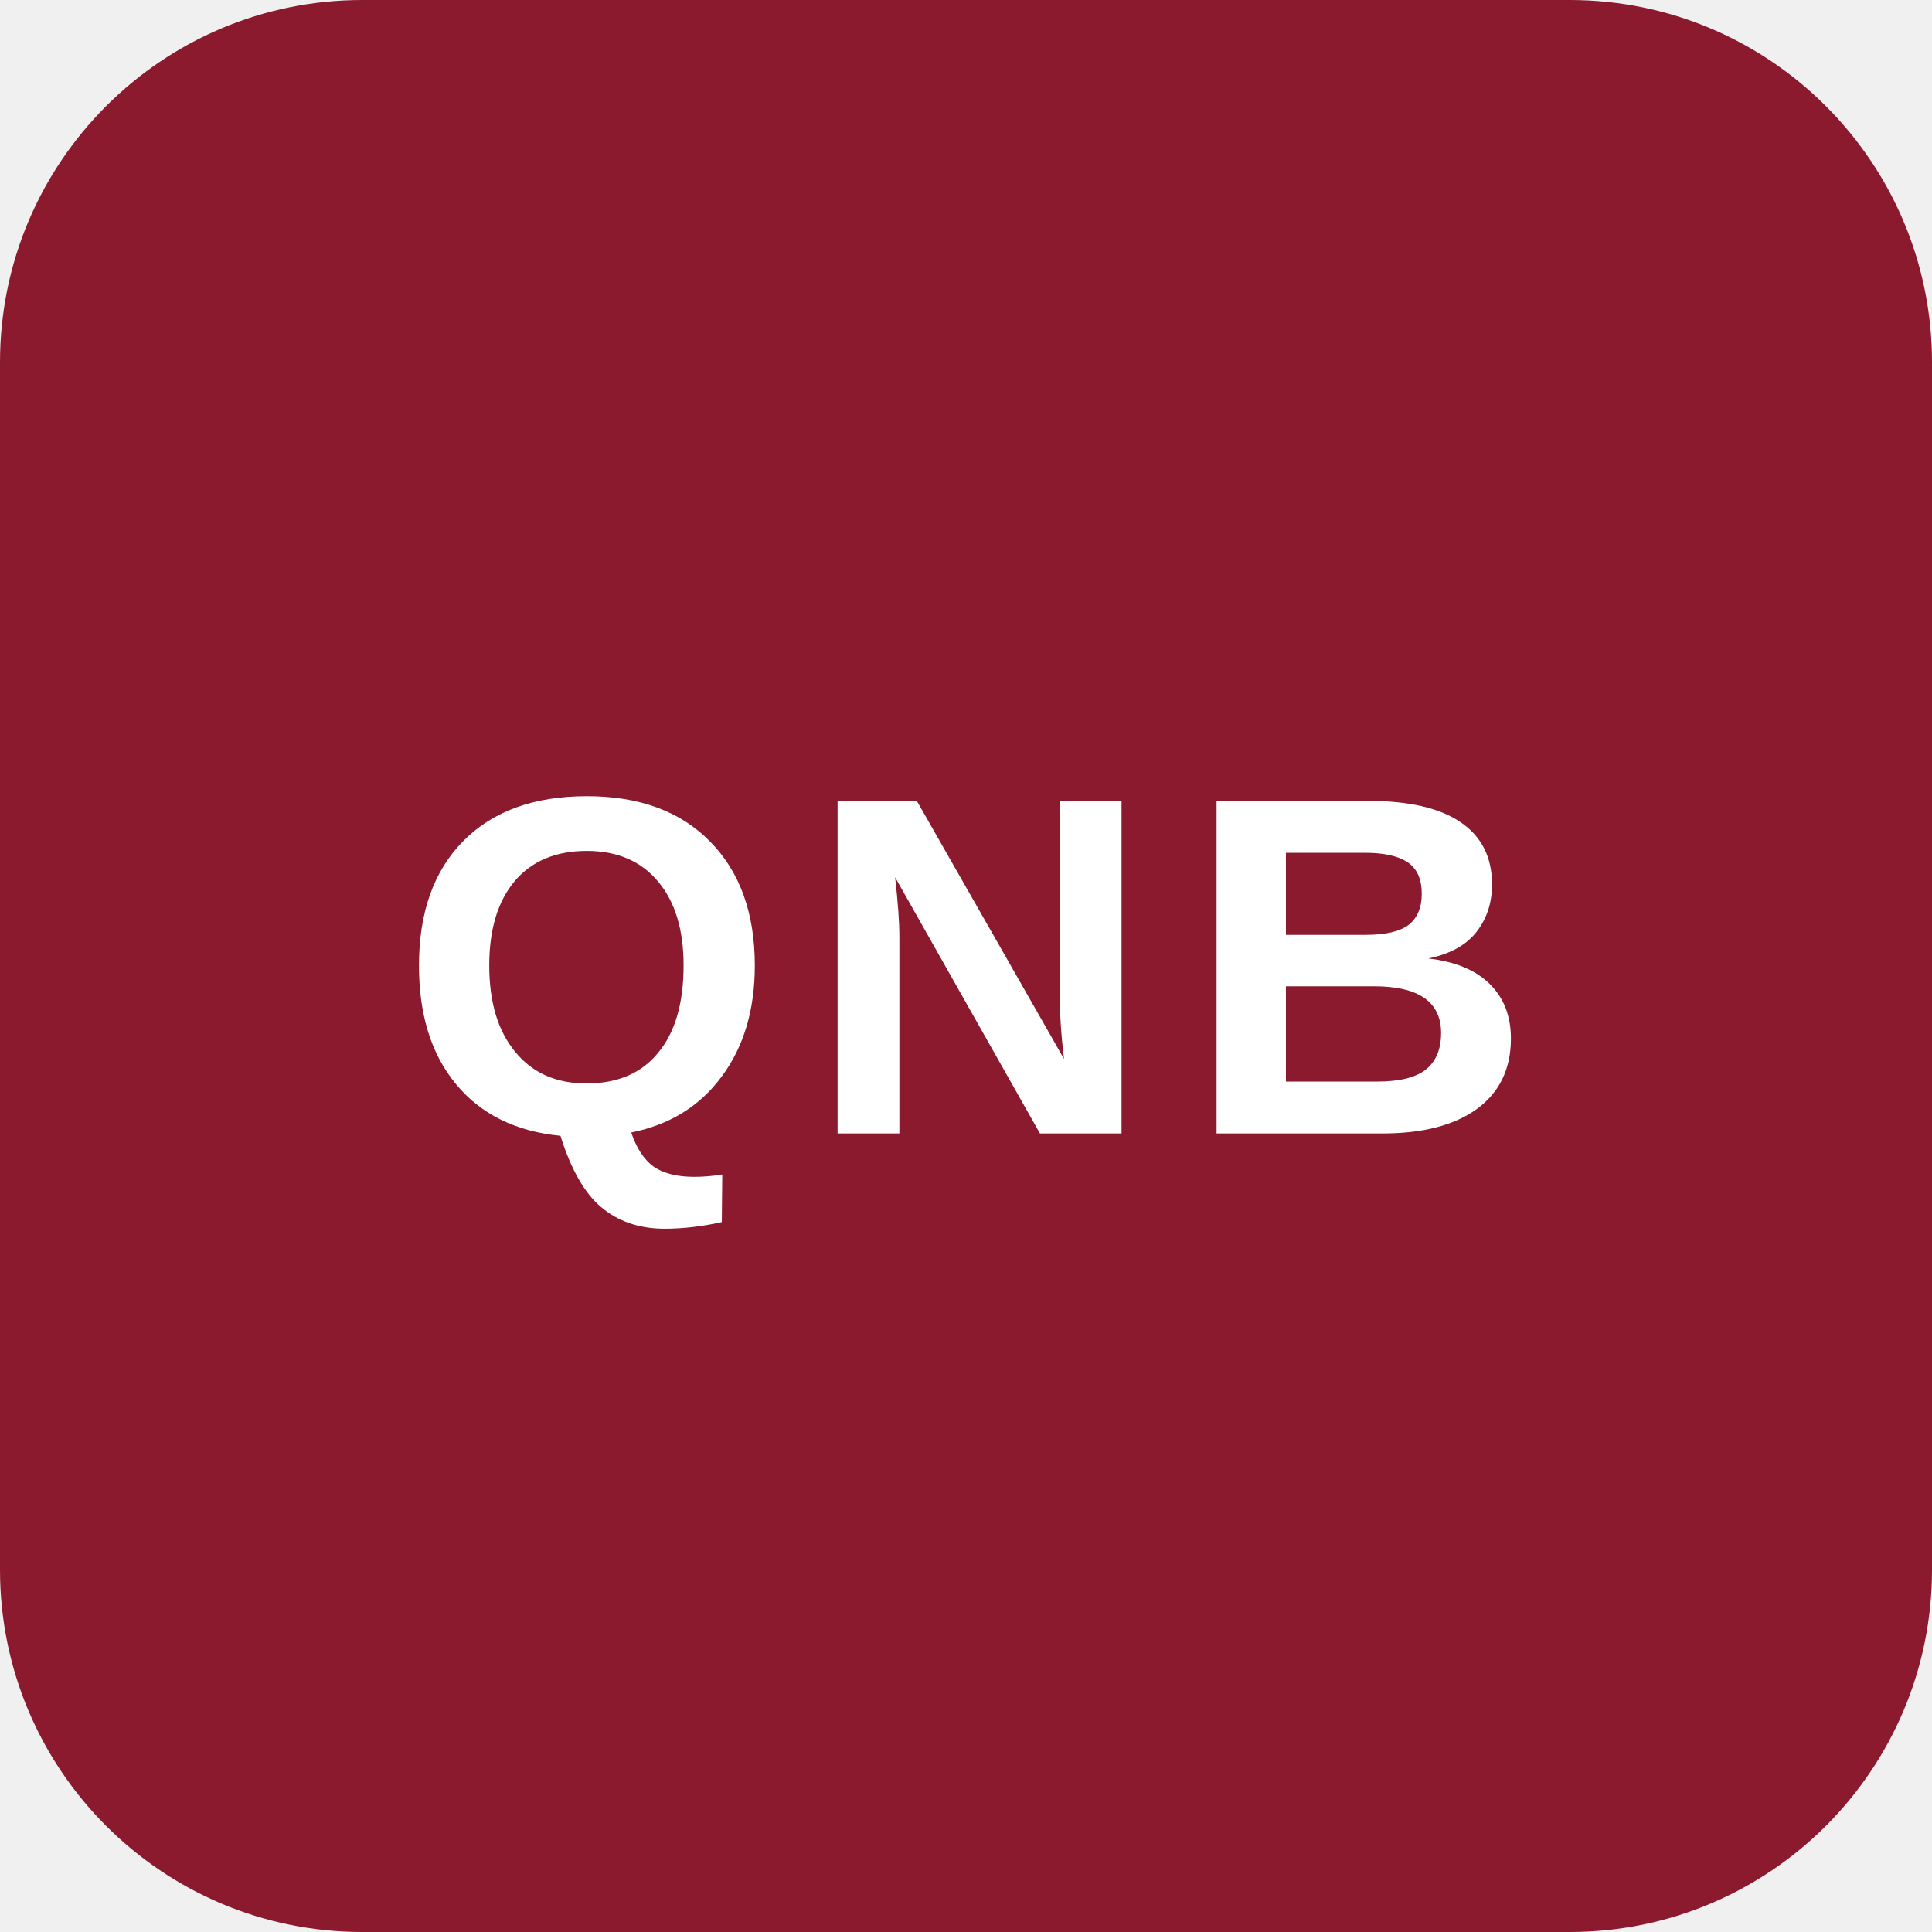
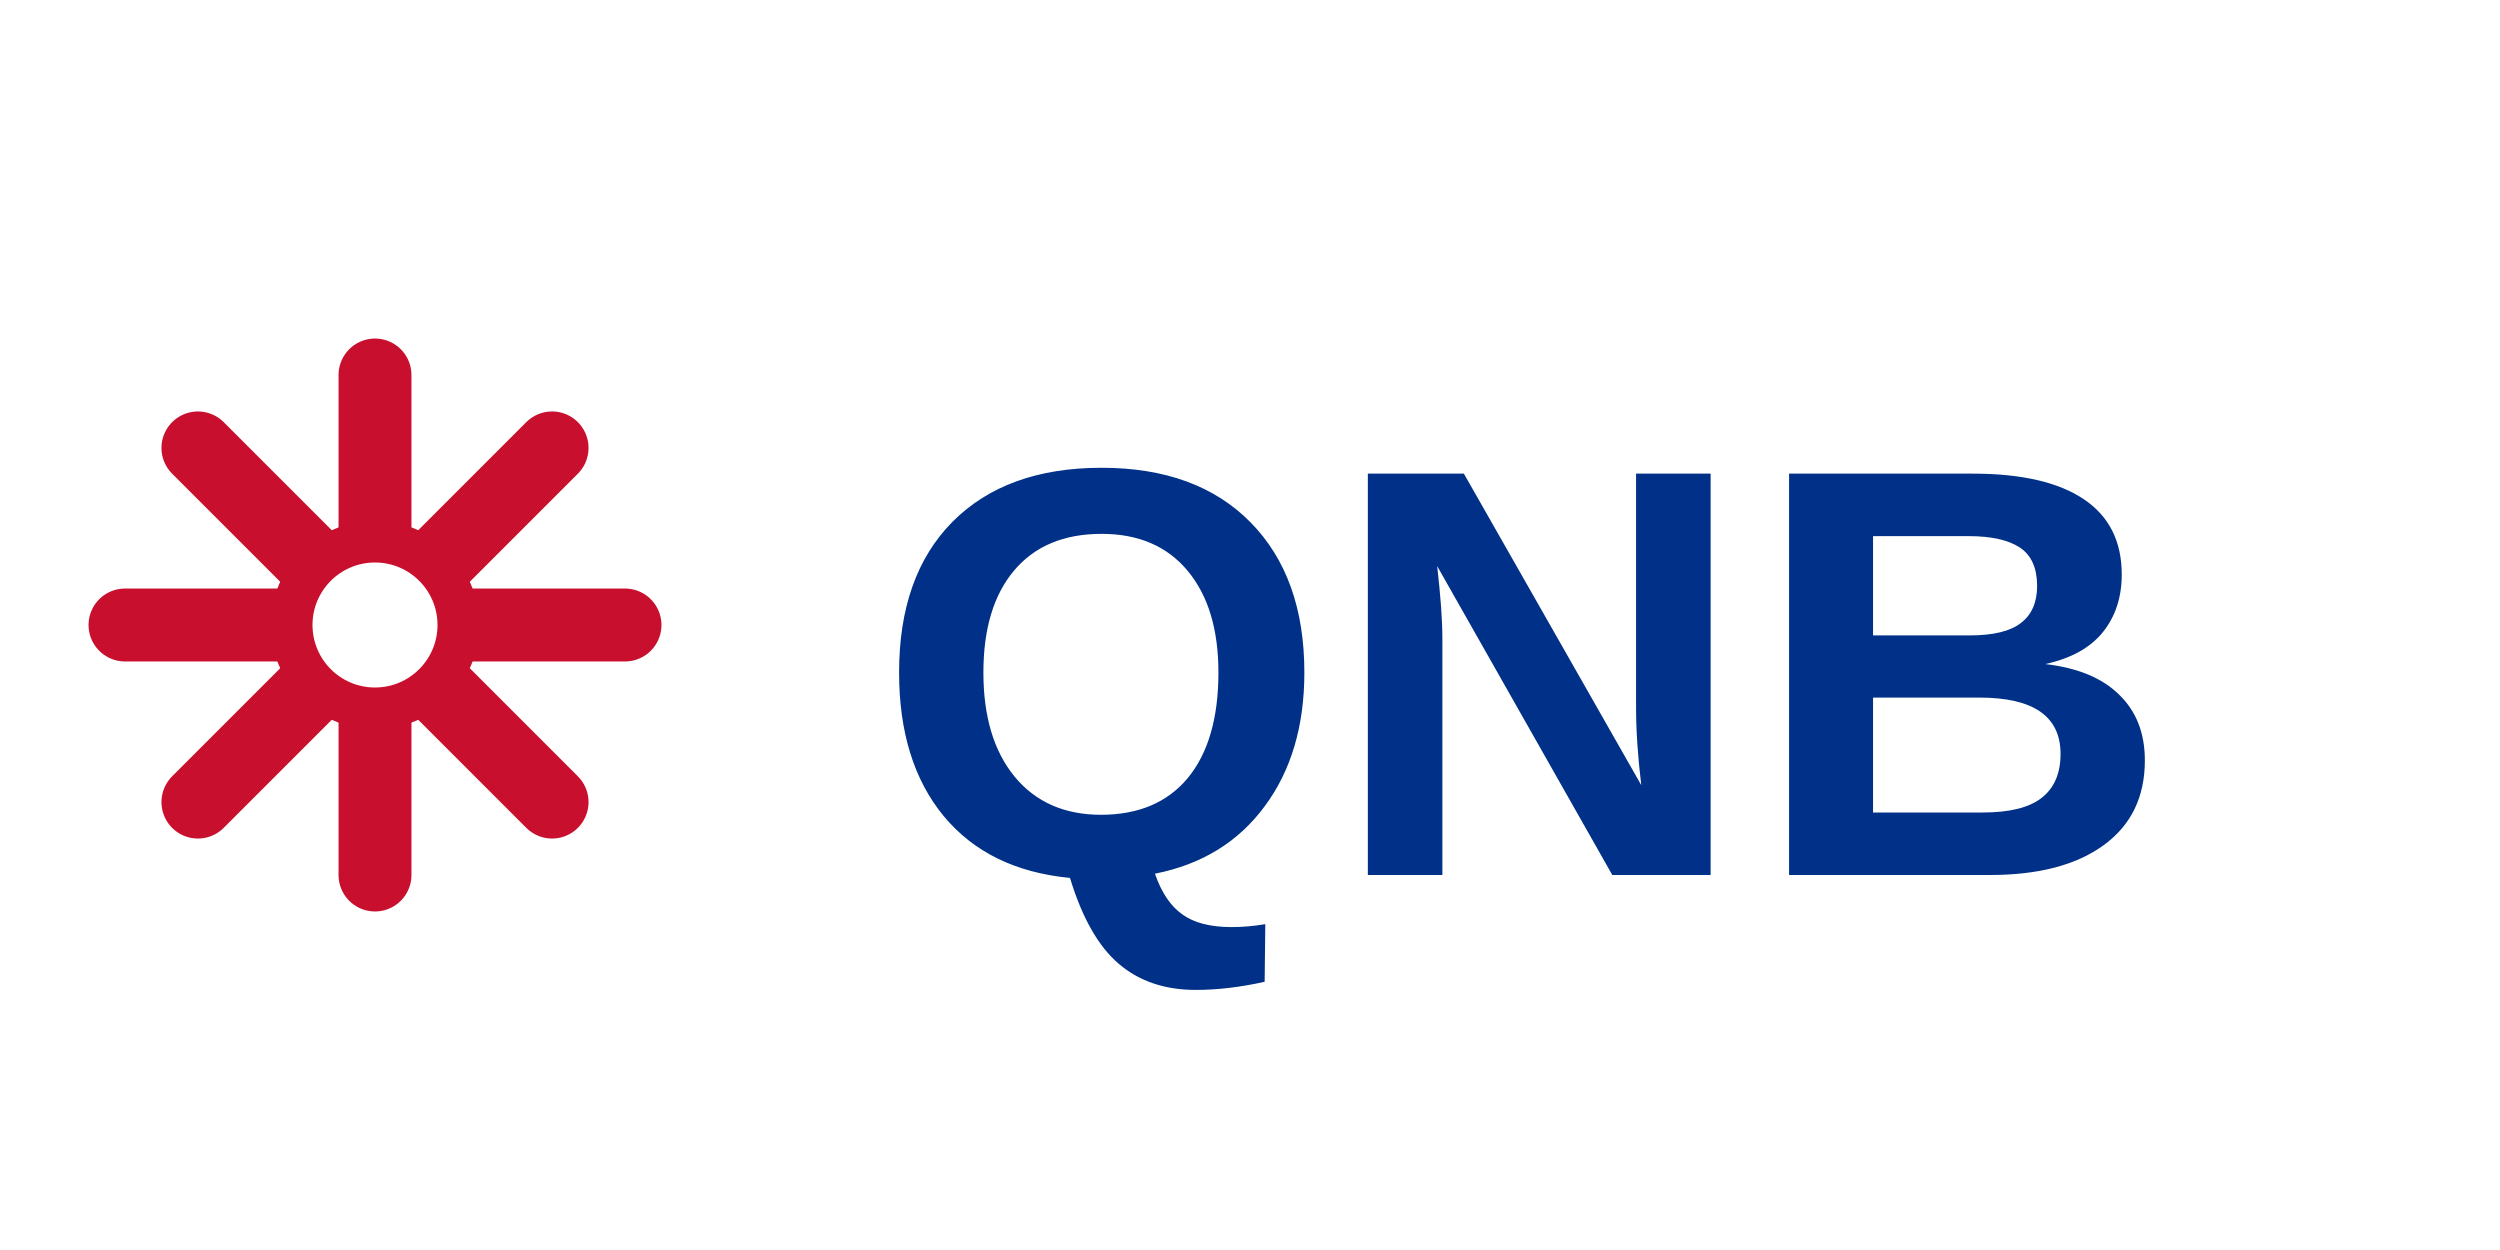
- <svg xmlns="http://www.w3.org/2000/svg" width="64" height="64" viewBox="0 0 64 64">
-   <rect width="64" height="64" rx="12" fill="#8b1a2f" />
-   <text x="32" y="32" font-family="Arial,sans-serif" font-size="16" font-weight="800" fill="#fff" text-anchor="middle" dominant-baseline="central" letter-spacing="1">QNB</text>
+ <svg xmlns="http://www.w3.org/2000/svg" viewBox="0 0 120 60" width="120" height="60">
+   <rect width="120" height="60" fill="#fff" />
+   <text x="42" y="42" font-family="Arial,sans-serif" font-size="28" font-weight="900" fill="#003087">QNB</text>
+   <g transform="translate(18,30)">
+     <line x1="-12" y1="0" x2="12" y2="0" stroke="#c8102e" stroke-width="3.5" stroke-linecap="round" />
+     <line x1="0" y1="-12" x2="0" y2="12" stroke="#c8102e" stroke-width="3.5" stroke-linecap="round" />
+     <line x1="-8.5" y1="-8.5" x2="8.5" y2="8.5" stroke="#c8102e" stroke-width="3.5" stroke-linecap="round" />
+     <line x1="8.5" y1="-8.5" x2="-8.5" y2="8.5" stroke="#c8102e" stroke-width="3.5" stroke-linecap="round" />
+     <circle cx="0" cy="0" r="4" fill="#fff" stroke="#c8102e" stroke-width="2" />
+   </g>
</svg>
